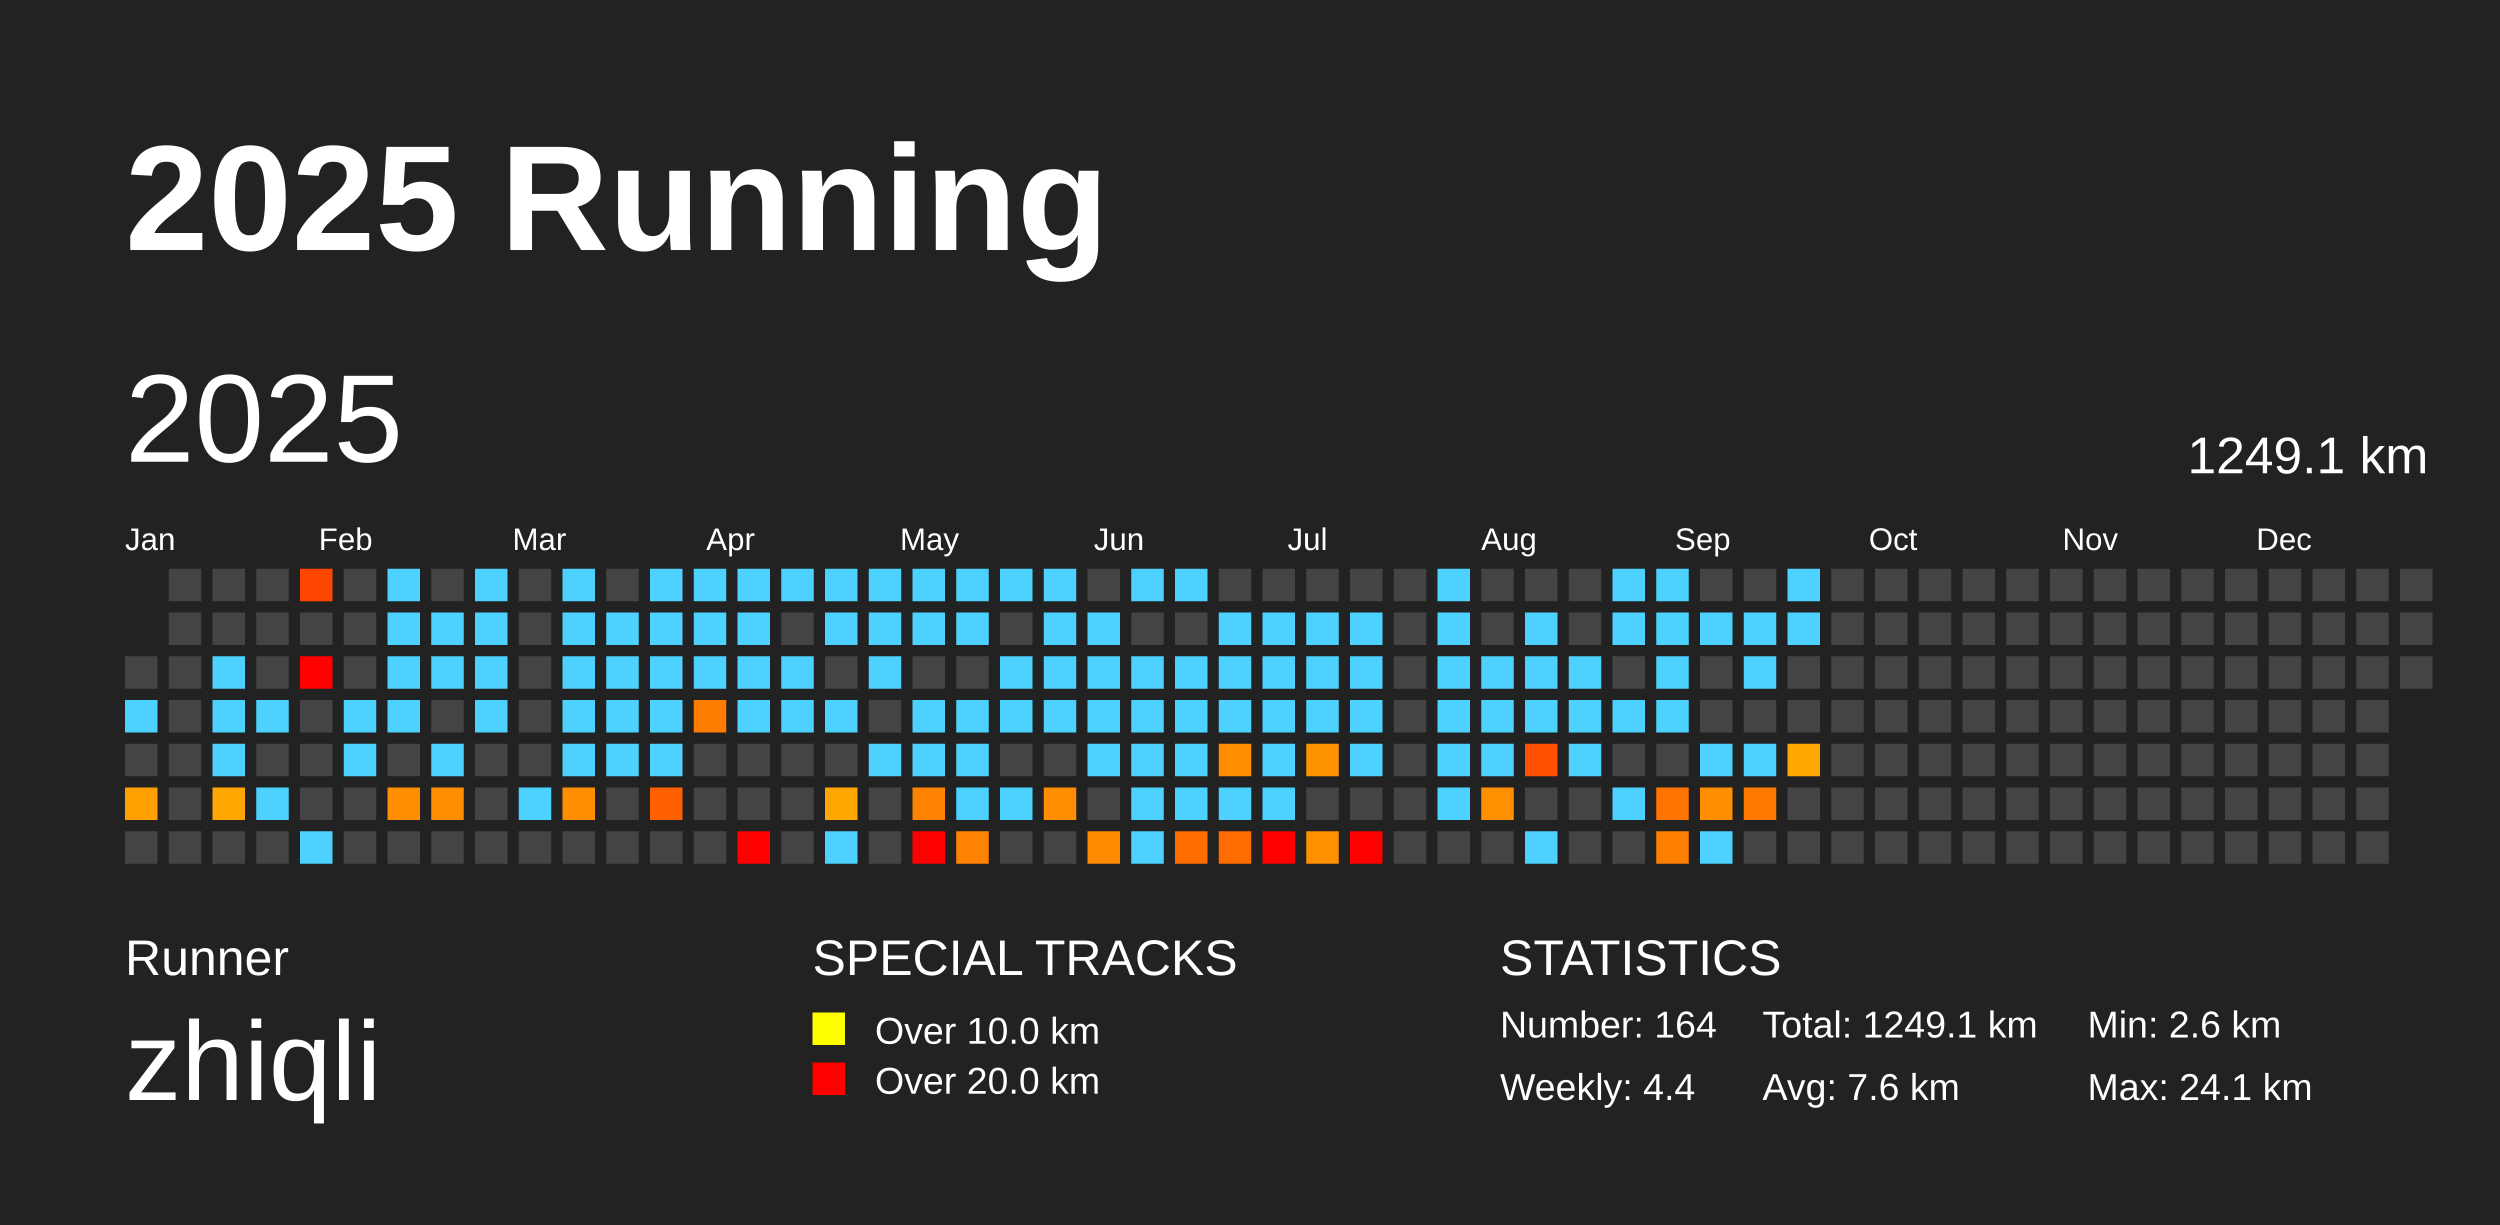
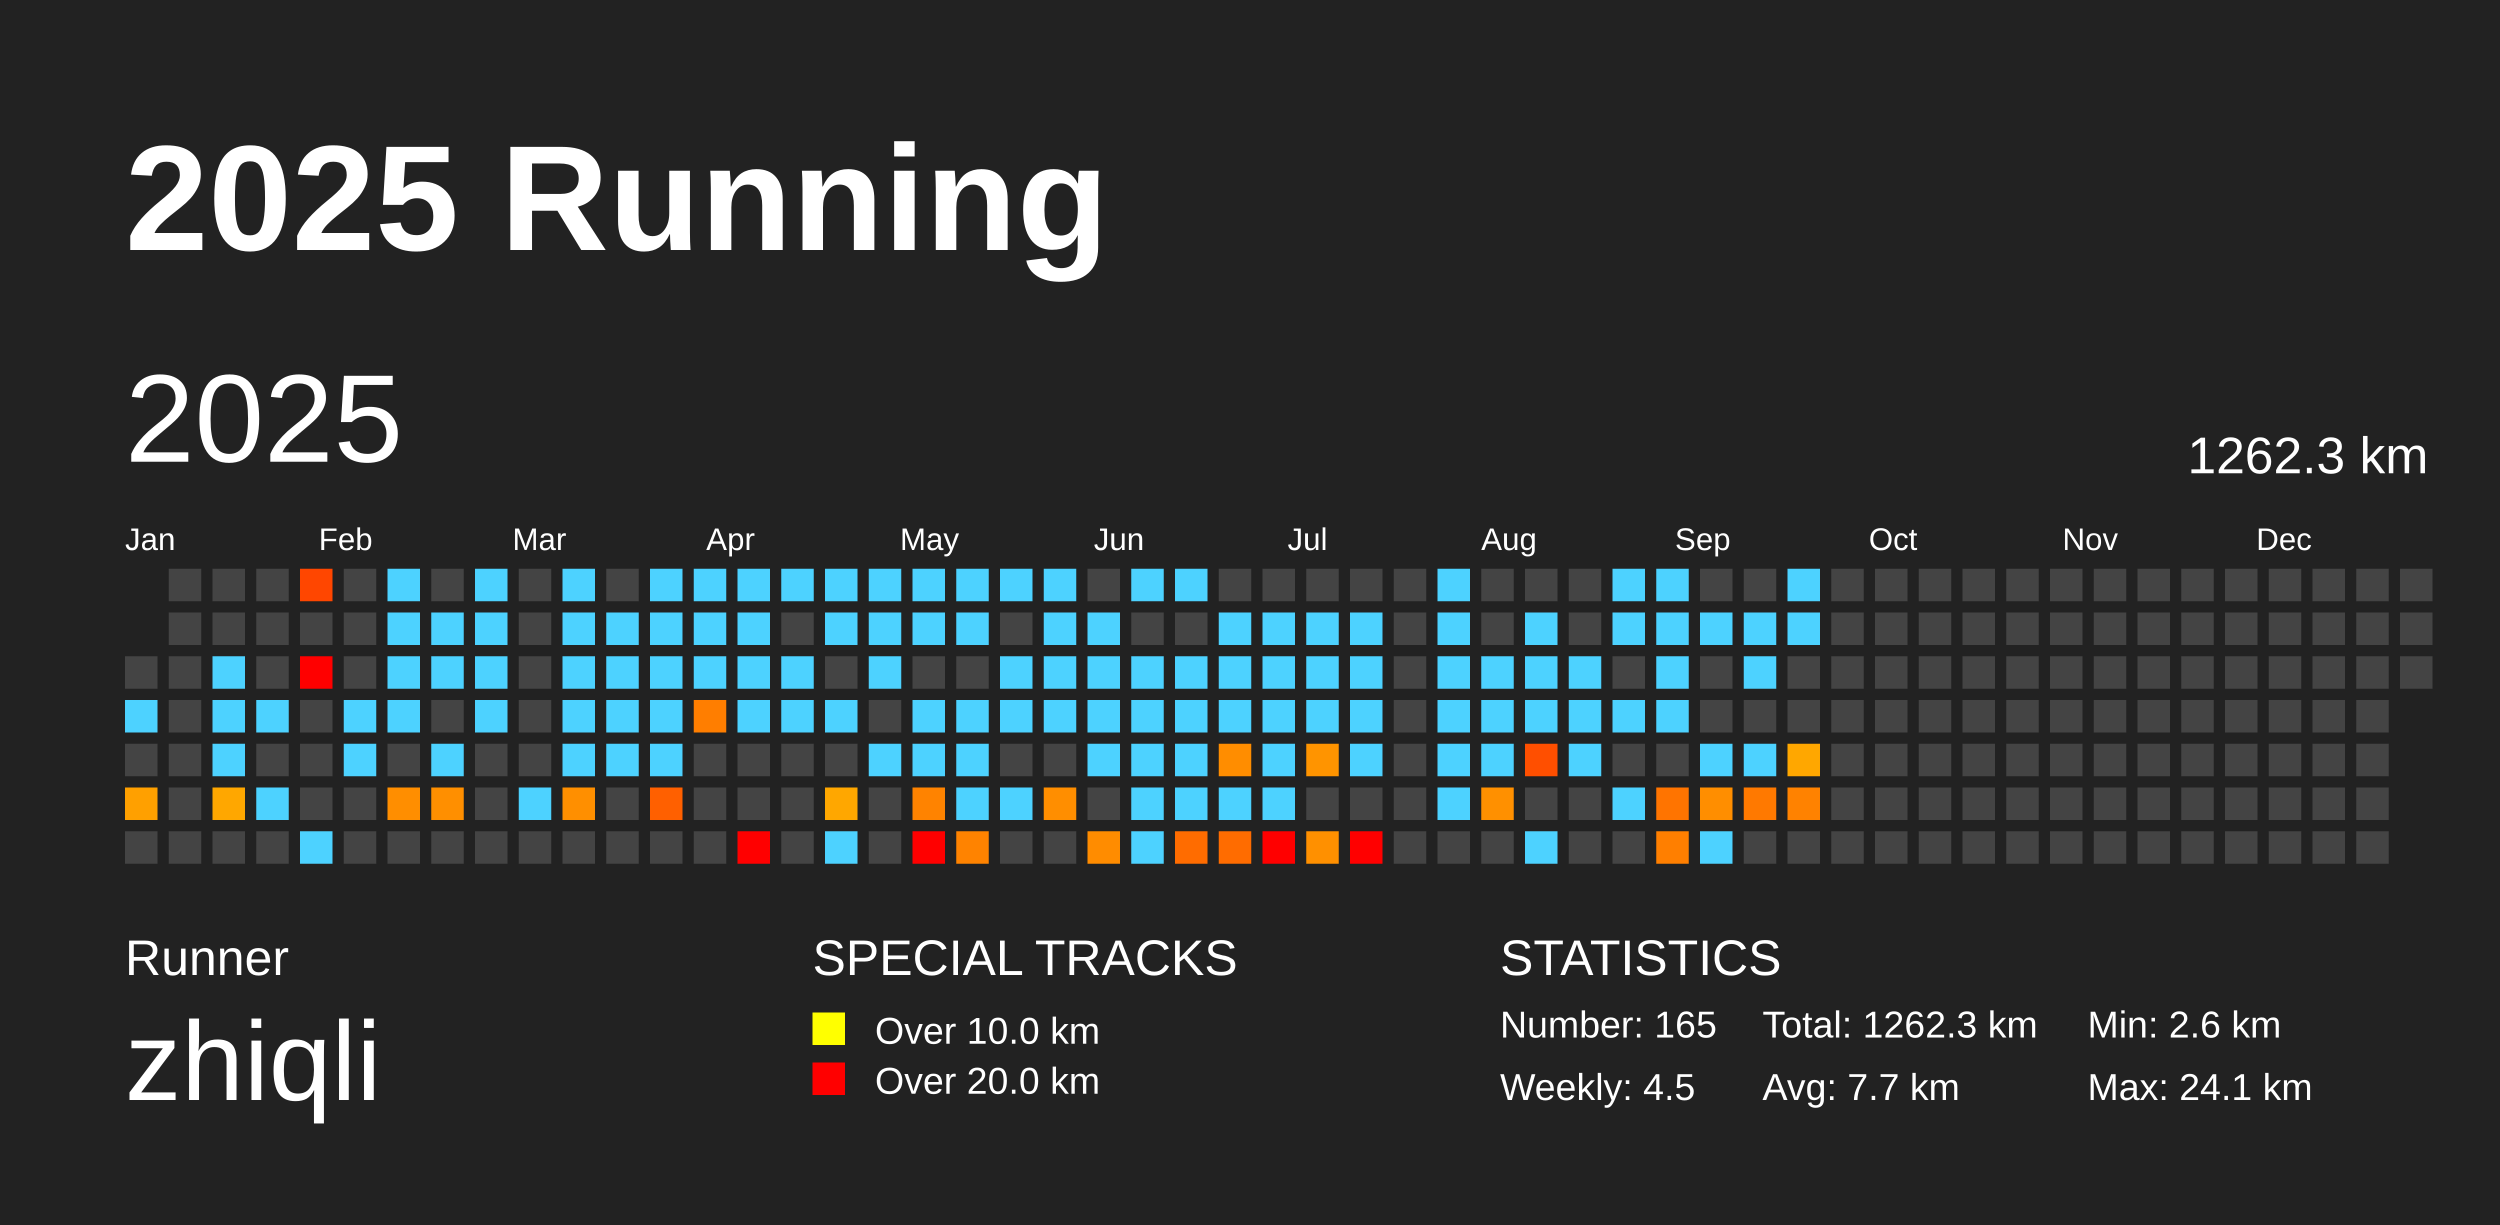
<svg xmlns="http://www.w3.org/2000/svg" baseProfile="full" height="98mm" version="1.1" viewBox="0,0,200,98" width="200mm">
  <defs />
  <rect fill="#222222" height="98" width="200" x="0" y="0" />
  <text fill="#FFFFFF" style="font-size:12px; font-family:Arial; font-weight:bold;" x="10" y="20">2025 Running</text>
  <text fill="#FFFFFF" style="font-size:4px; font-family:Arial" x="10" y="78">Runner</text>
  <text fill="#FFFFFF" style="font-size:9px; font-family:Arial" x="10" y="88">zhiqli</text>
  <text fill="#FFFFFF" style="font-size:4px; font-family:Arial" x="65" y="78">SPECIAL TRACKS</text>
  <rect fill="yellow" height="2.6" width="2.6" x="65" y="81" />
  <text fill="#FFFFFF" style="font-size:3px; font-family:Arial" x="70" y="83.5">Over 10.0 km</text>
  <rect fill="red" height="2.6" width="2.6" x="65" y="85" />
  <text fill="#FFFFFF" style="font-size:3px; font-family:Arial" x="70" y="87.5">Over 20.0 km</text>
  <text fill="#FFFFFF" style="font-size:4px; font-family:Arial" x="120" y="78">STATISTICS</text>
-   <text fill="#FFFFFF" style="font-size:3px; font-family:Arial" x="120" y="83">Number: 164</text>
-   <text fill="#FFFFFF" style="font-size:3px; font-family:Arial" x="120" y="88">Weekly: 4.4</text>
-   <text fill="#FFFFFF" style="font-size:3px; font-family:Arial" x="141" y="83">Total: 1249.1 km</text>
-   <text fill="#FFFFFF" style="font-size:3px; font-family:Arial" x="141" y="88">Avg: 7.6 km</text>
+   <text fill="#FFFFFF" style="font-size:3px; font-family:Arial" x="120" y="83">Number: 165</text>
+   <text fill="#FFFFFF" style="font-size:3px; font-family:Arial" x="120" y="88">Weekly: 4.5</text>
+   <text fill="#FFFFFF" style="font-size:3px; font-family:Arial" x="141" y="83">Total: 1262.3 km</text>
+   <text fill="#FFFFFF" style="font-size:3px; font-family:Arial" x="141" y="88">Avg: 7.7 km</text>
  <text fill="#FFFFFF" style="font-size:3px; font-family:Arial" x="167" y="83">Min: 2.6 km</text>
  <text fill="#FFFFFF" style="font-size:3px; font-family:Arial" x="167" y="88">Max: 24.1 km</text>
  <text dominant-baseline="hanging" fill="#FFFFFF" style="font-size:10.0px; font-family:Arial;" x="10" y="30">2025</text>
-   <text dominant-baseline="hanging" fill="#FFFFFF" style="font-size:4.125px; font-family:Arial;" x="175" y="35">1249.1 km</text>
+   <text dominant-baseline="hanging" fill="#FFFFFF" style="font-size:4.125px; font-family:Arial;" x="175" y="35">1262.3 km</text>
  <text fill="#FFFFFF" style="font-size:2.5px; font-family:Arial" x="10.0" y="44">Jan</text>
  <text fill="#FFFFFF" style="font-size:2.5px; font-family:Arial" x="25.5" y="44">Feb</text>
  <text fill="#FFFFFF" style="font-size:2.5px; font-family:Arial" x="41.0" y="44">Mar</text>
  <text fill="#FFFFFF" style="font-size:2.5px; font-family:Arial" x="56.5" y="44">Apr</text>
  <text fill="#FFFFFF" style="font-size:2.5px; font-family:Arial" x="72.0" y="44">May</text>
  <text fill="#FFFFFF" style="font-size:2.5px; font-family:Arial" x="87.5" y="44">Jun</text>
  <text fill="#FFFFFF" style="font-size:2.5px; font-family:Arial" x="103.0" y="44">Jul</text>
  <text fill="#FFFFFF" style="font-size:2.5px; font-family:Arial" x="118.5" y="44">Aug</text>
  <text fill="#FFFFFF" style="font-size:2.5px; font-family:Arial" x="134.0" y="44">Sep</text>
  <text fill="#FFFFFF" style="font-size:2.5px; font-family:Arial" x="149.5" y="44">Oct</text>
  <text fill="#FFFFFF" style="font-size:2.5px; font-family:Arial" x="165.0" y="44">Nov</text>
  <text fill="#FFFFFF" style="font-size:2.5px; font-family:Arial" x="180.5" y="44">Dec</text>
  <rect fill="#444444" height="2.6" width="2.6" x="10.0" y="52.5" />
  <rect fill="#4dd2ff" height="2.6" width="2.6" x="10.0" y="56.0" />
  <rect fill="#444444" height="2.6" width="2.6" x="10.0" y="59.5" />
  <rect fill="#ffa000" height="2.6" width="2.6" x="10.0" y="63.0" />
  <rect fill="#444444" height="2.6" width="2.6" x="10.0" y="66.5" />
  <rect fill="#444444" height="2.6" width="2.6" x="13.5" y="45.5" />
  <rect fill="#444444" height="2.6" width="2.6" x="13.5" y="49.0" />
  <rect fill="#444444" height="2.6" width="2.6" x="13.5" y="52.5" />
  <rect fill="#444444" height="2.6" width="2.6" x="13.5" y="56.0" />
  <rect fill="#444444" height="2.6" width="2.6" x="13.5" y="59.5" />
  <rect fill="#444444" height="2.6" width="2.6" x="13.5" y="63.0" />
  <rect fill="#444444" height="2.6" width="2.6" x="13.5" y="66.5" />
  <rect fill="#444444" height="2.6" width="2.6" x="17.0" y="45.5" />
  <rect fill="#444444" height="2.6" width="2.6" x="17.0" y="49.0" />
  <rect fill="#4dd2ff" height="2.6" width="2.6" x="17.0" y="52.5" />
  <rect fill="#4dd2ff" height="2.6" width="2.6" x="17.0" y="56.0" />
  <rect fill="#4dd2ff" height="2.6" width="2.6" x="17.0" y="59.5" />
  <rect fill="#ffa700" height="2.6" width="2.6" x="17.0" y="63.0" />
  <rect fill="#444444" height="2.6" width="2.6" x="17.0" y="66.5" />
  <rect fill="#444444" height="2.6" width="2.6" x="20.5" y="45.5" />
  <rect fill="#444444" height="2.6" width="2.6" x="20.5" y="49.0" />
  <rect fill="#444444" height="2.6" width="2.6" x="20.5" y="52.5" />
  <rect fill="#4dd2ff" height="2.6" width="2.6" x="20.5" y="56.0" />
  <rect fill="#444444" height="2.6" width="2.6" x="20.5" y="59.5" />
  <rect fill="#4dd2ff" height="2.6" width="2.6" x="20.5" y="63.0" />
  <rect fill="#444444" height="2.6" width="2.6" x="20.5" y="66.5" />
  <rect fill="#ff4600" height="2.6" width="2.6" x="24.0" y="45.5" />
  <rect fill="#444444" height="2.6" width="2.6" x="24.0" y="49.0" />
  <rect fill="red" height="2.6" width="2.6" x="24.0" y="52.5" />
  <rect fill="#444444" height="2.6" width="2.6" x="24.0" y="56.0" />
  <rect fill="#444444" height="2.6" width="2.6" x="24.0" y="59.5" />
  <rect fill="#444444" height="2.6" width="2.6" x="24.0" y="63.0" />
  <rect fill="#4dd2ff" height="2.6" width="2.6" x="24.0" y="66.5" />
  <rect fill="#444444" height="2.6" width="2.6" x="27.5" y="45.5" />
  <rect fill="#444444" height="2.6" width="2.6" x="27.5" y="49.0" />
  <rect fill="#444444" height="2.6" width="2.6" x="27.5" y="52.5" />
  <rect fill="#4dd2ff" height="2.6" width="2.6" x="27.5" y="56.0" />
  <rect fill="#4dd2ff" height="2.6" width="2.6" x="27.5" y="59.5" />
  <rect fill="#444444" height="2.6" width="2.6" x="27.5" y="63.0" />
  <rect fill="#444444" height="2.6" width="2.6" x="27.5" y="66.5" />
  <rect fill="#4dd2ff" height="2.6" width="2.6" x="31.0" y="45.5" />
  <rect fill="#4dd2ff" height="2.6" width="2.6" x="31.0" y="49.0" />
  <rect fill="#4dd2ff" height="2.6" width="2.6" x="31.0" y="52.5" />
  <rect fill="#4dd2ff" height="2.6" width="2.6" x="31.0" y="56.0" />
  <rect fill="#444444" height="2.6" width="2.6" x="31.0" y="59.5" />
  <rect fill="#ff8e00" height="2.6" width="2.6" x="31.0" y="63.0" />
  <rect fill="#444444" height="2.6" width="2.6" x="31.0" y="66.5" />
  <rect fill="#444444" height="2.6" width="2.6" x="34.5" y="45.5" />
  <rect fill="#4dd2ff" height="2.6" width="2.6" x="34.5" y="49.0" />
  <rect fill="#4dd2ff" height="2.6" width="2.6" x="34.5" y="52.5" />
  <rect fill="#444444" height="2.6" width="2.6" x="34.5" y="56.0" />
  <rect fill="#4dd2ff" height="2.6" width="2.6" x="34.5" y="59.5" />
  <rect fill="#ff8f00" height="2.6" width="2.6" x="34.5" y="63.0" />
  <rect fill="#444444" height="2.6" width="2.6" x="34.5" y="66.5" />
  <rect fill="#4dd2ff" height="2.6" width="2.6" x="38.0" y="45.5" />
  <rect fill="#4dd2ff" height="2.6" width="2.6" x="38.0" y="49.0" />
  <rect fill="#4dd2ff" height="2.6" width="2.6" x="38.0" y="52.5" />
  <rect fill="#4dd2ff" height="2.6" width="2.6" x="38.0" y="56.0" />
  <rect fill="#444444" height="2.6" width="2.6" x="38.0" y="59.5" />
  <rect fill="#444444" height="2.6" width="2.6" x="38.0" y="63.0" />
  <rect fill="#444444" height="2.6" width="2.6" x="38.0" y="66.5" />
  <rect fill="#444444" height="2.6" width="2.6" x="41.5" y="45.5" />
  <rect fill="#444444" height="2.6" width="2.6" x="41.5" y="49.0" />
  <rect fill="#444444" height="2.6" width="2.6" x="41.5" y="52.5" />
  <rect fill="#444444" height="2.6" width="2.6" x="41.5" y="56.0" />
  <rect fill="#444444" height="2.6" width="2.6" x="41.5" y="59.5" />
  <rect fill="#4dd2ff" height="2.6" width="2.6" x="41.5" y="63.0" />
  <rect fill="#444444" height="2.6" width="2.6" x="41.5" y="66.5" />
  <rect fill="#4dd2ff" height="2.6" width="2.6" x="45.0" y="45.5" />
  <rect fill="#4dd2ff" height="2.6" width="2.6" x="45.0" y="49.0" />
  <rect fill="#4dd2ff" height="2.6" width="2.6" x="45.0" y="52.5" />
  <rect fill="#4dd2ff" height="2.6" width="2.6" x="45.0" y="56.0" />
  <rect fill="#4dd2ff" height="2.6" width="2.6" x="45.0" y="59.5" />
  <rect fill="#ff8f00" height="2.6" width="2.6" x="45.0" y="63.0" />
  <rect fill="#444444" height="2.6" width="2.6" x="45.0" y="66.5" />
  <rect fill="#444444" height="2.6" width="2.6" x="48.5" y="45.5" />
  <rect fill="#4dd2ff" height="2.6" width="2.6" x="48.5" y="49.0" />
  <rect fill="#4dd2ff" height="2.6" width="2.6" x="48.5" y="52.5" />
  <rect fill="#4dd2ff" height="2.6" width="2.6" x="48.5" y="56.0" />
  <rect fill="#4dd2ff" height="2.6" width="2.6" x="48.5" y="59.5" />
  <rect fill="#444444" height="2.6" width="2.6" x="48.5" y="63.0" />
  <rect fill="#444444" height="2.6" width="2.6" x="48.5" y="66.5" />
  <rect fill="#4dd2ff" height="2.6" width="2.6" x="52.0" y="45.5" />
  <rect fill="#4dd2ff" height="2.6" width="2.6" x="52.0" y="49.0" />
  <rect fill="#4dd2ff" height="2.6" width="2.6" x="52.0" y="52.5" />
  <rect fill="#4dd2ff" height="2.6" width="2.6" x="52.0" y="56.0" />
  <rect fill="#4dd2ff" height="2.6" width="2.6" x="52.0" y="59.5" />
  <rect fill="#ff6000" height="2.6" width="2.6" x="52.0" y="63.0" />
  <rect fill="#444444" height="2.6" width="2.6" x="52.0" y="66.5" />
  <rect fill="#4dd2ff" height="2.6" width="2.6" x="55.5" y="45.5" />
  <rect fill="#4dd2ff" height="2.6" width="2.6" x="55.5" y="49.0" />
  <rect fill="#4dd2ff" height="2.6" width="2.6" x="55.5" y="52.5" />
  <rect fill="#ff7e00" height="2.6" width="2.6" x="55.5" y="56.0" />
  <rect fill="#444444" height="2.6" width="2.6" x="55.5" y="59.5" />
  <rect fill="#444444" height="2.6" width="2.6" x="55.5" y="63.0" />
  <rect fill="#444444" height="2.6" width="2.6" x="55.5" y="66.5" />
  <rect fill="#4dd2ff" height="2.6" width="2.6" x="59.0" y="45.5" />
  <rect fill="#4dd2ff" height="2.6" width="2.6" x="59.0" y="49.0" />
  <rect fill="#4dd2ff" height="2.6" width="2.6" x="59.0" y="52.5" />
  <rect fill="#4dd2ff" height="2.6" width="2.6" x="59.0" y="56.0" />
  <rect fill="#444444" height="2.6" width="2.6" x="59.0" y="59.5" />
  <rect fill="#444444" height="2.6" width="2.6" x="59.0" y="63.0" />
  <rect fill="red" height="2.6" width="2.6" x="59.0" y="66.5" />
  <rect fill="#4dd2ff" height="2.6" width="2.6" x="62.5" y="45.5" />
  <rect fill="#444444" height="2.6" width="2.6" x="62.5" y="49.0" />
  <rect fill="#4dd2ff" height="2.6" width="2.6" x="62.5" y="52.5" />
  <rect fill="#4dd2ff" height="2.6" width="2.6" x="62.5" y="56.0" />
  <rect fill="#444444" height="2.6" width="2.6" x="62.5" y="59.5" />
  <rect fill="#444444" height="2.6" width="2.6" x="62.5" y="63.0" />
  <rect fill="#444444" height="2.6" width="2.6" x="62.5" y="66.5" />
  <rect fill="#4dd2ff" height="2.6" width="2.6" x="66.0" y="45.5" />
  <rect fill="#4dd2ff" height="2.6" width="2.6" x="66.0" y="49.0" />
  <rect fill="#444444" height="2.6" width="2.6" x="66.0" y="52.5" />
  <rect fill="#4dd2ff" height="2.6" width="2.6" x="66.0" y="56.0" />
  <rect fill="#444444" height="2.6" width="2.6" x="66.0" y="59.5" />
  <rect fill="#ffa700" height="2.6" width="2.6" x="66.0" y="63.0" />
  <rect fill="#4dd2ff" height="2.6" width="2.6" x="66.0" y="66.5" />
  <rect fill="#4dd2ff" height="2.6" width="2.6" x="69.5" y="45.5" />
  <rect fill="#4dd2ff" height="2.6" width="2.6" x="69.5" y="49.0" />
  <rect fill="#4dd2ff" height="2.6" width="2.6" x="69.5" y="52.5" />
  <rect fill="#444444" height="2.6" width="2.6" x="69.5" y="56.0" />
  <rect fill="#4dd2ff" height="2.6" width="2.6" x="69.5" y="59.5" />
  <rect fill="#444444" height="2.6" width="2.6" x="69.5" y="63.0" />
  <rect fill="#444444" height="2.6" width="2.6" x="69.5" y="66.5" />
  <rect fill="#4dd2ff" height="2.6" width="2.6" x="73.0" y="45.5" />
  <rect fill="#4dd2ff" height="2.6" width="2.6" x="73.0" y="49.0" />
  <rect fill="#444444" height="2.6" width="2.6" x="73.0" y="52.5" />
  <rect fill="#4dd2ff" height="2.6" width="2.6" x="73.0" y="56.0" />
  <rect fill="#4dd2ff" height="2.6" width="2.6" x="73.0" y="59.5" />
  <rect fill="#ff8300" height="2.6" width="2.6" x="73.0" y="63.0" />
  <rect fill="red" height="2.6" width="2.6" x="73.0" y="66.5" />
  <rect fill="#4dd2ff" height="2.6" width="2.6" x="76.5" y="45.5" />
  <rect fill="#4dd2ff" height="2.6" width="2.6" x="76.5" y="49.0" />
  <rect fill="#444444" height="2.6" width="2.6" x="76.5" y="52.5" />
  <rect fill="#4dd2ff" height="2.6" width="2.6" x="76.5" y="56.0" />
  <rect fill="#4dd2ff" height="2.6" width="2.6" x="76.5" y="59.5" />
  <rect fill="#4dd2ff" height="2.6" width="2.6" x="76.5" y="63.0" />
  <rect fill="#ff8300" height="2.6" width="2.6" x="76.5" y="66.5" />
  <rect fill="#4dd2ff" height="2.6" width="2.6" x="80.0" y="45.5" />
  <rect fill="#444444" height="2.6" width="2.6" x="80.0" y="49.0" />
  <rect fill="#4dd2ff" height="2.6" width="2.6" x="80.0" y="52.5" />
  <rect fill="#4dd2ff" height="2.6" width="2.6" x="80.0" y="56.0" />
  <rect fill="#444444" height="2.6" width="2.6" x="80.0" y="59.5" />
  <rect fill="#4dd2ff" height="2.6" width="2.6" x="80.0" y="63.0" />
  <rect fill="#444444" height="2.6" width="2.6" x="80.0" y="66.5" />
  <rect fill="#4dd2ff" height="2.6" width="2.6" x="83.5" y="45.5" />
  <rect fill="#4dd2ff" height="2.6" width="2.6" x="83.5" y="49.0" />
  <rect fill="#4dd2ff" height="2.6" width="2.6" x="83.5" y="52.5" />
  <rect fill="#4dd2ff" height="2.6" width="2.6" x="83.5" y="56.0" />
  <rect fill="#444444" height="2.6" width="2.6" x="83.5" y="59.5" />
  <rect fill="#ff8e00" height="2.6" width="2.6" x="83.5" y="63.0" />
  <rect fill="#444444" height="2.6" width="2.6" x="83.5" y="66.5" />
  <rect fill="#444444" height="2.6" width="2.6" x="87.0" y="45.5" />
  <rect fill="#4dd2ff" height="2.6" width="2.6" x="87.0" y="49.0" />
  <rect fill="#4dd2ff" height="2.6" width="2.6" x="87.0" y="52.5" />
  <rect fill="#4dd2ff" height="2.6" width="2.6" x="87.0" y="56.0" />
  <rect fill="#4dd2ff" height="2.6" width="2.6" x="87.0" y="59.5" />
  <rect fill="#444444" height="2.6" width="2.6" x="87.0" y="63.0" />
  <rect fill="#ff8c00" height="2.6" width="2.6" x="87.0" y="66.5" />
  <rect fill="#4dd2ff" height="2.6" width="2.6" x="90.5" y="45.5" />
  <rect fill="#444444" height="2.6" width="2.6" x="90.5" y="49.0" />
  <rect fill="#4dd2ff" height="2.6" width="2.6" x="90.5" y="52.5" />
  <rect fill="#4dd2ff" height="2.6" width="2.6" x="90.5" y="56.0" />
  <rect fill="#4dd2ff" height="2.6" width="2.6" x="90.5" y="59.5" />
  <rect fill="#4dd2ff" height="2.6" width="2.6" x="90.5" y="63.0" />
  <rect fill="#4dd2ff" height="2.6" width="2.6" x="90.5" y="66.5" />
  <rect fill="#4dd2ff" height="2.6" width="2.6" x="94.0" y="45.5" />
  <rect fill="#444444" height="2.6" width="2.6" x="94.0" y="49.0" />
  <rect fill="#4dd2ff" height="2.6" width="2.6" x="94.0" y="52.5" />
  <rect fill="#4dd2ff" height="2.6" width="2.6" x="94.0" y="56.0" />
  <rect fill="#4dd2ff" height="2.6" width="2.6" x="94.0" y="59.5" />
  <rect fill="#4dd2ff" height="2.6" width="2.6" x="94.0" y="63.0" />
  <rect fill="#ff6c00" height="2.6" width="2.6" x="94.0" y="66.5" />
  <rect fill="#444444" height="2.6" width="2.6" x="97.5" y="45.5" />
  <rect fill="#4dd2ff" height="2.6" width="2.6" x="97.5" y="49.0" />
  <rect fill="#4dd2ff" height="2.6" width="2.6" x="97.5" y="52.5" />
  <rect fill="#4dd2ff" height="2.6" width="2.6" x="97.5" y="56.0" />
  <rect fill="#ff8d00" height="2.6" width="2.6" x="97.5" y="59.5" />
  <rect fill="#4dd2ff" height="2.6" width="2.6" x="97.5" y="63.0" />
  <rect fill="#ff6c00" height="2.6" width="2.6" x="97.5" y="66.5" />
  <rect fill="#444444" height="2.6" width="2.6" x="101.0" y="45.5" />
  <rect fill="#4dd2ff" height="2.6" width="2.6" x="101.0" y="49.0" />
  <rect fill="#4dd2ff" height="2.6" width="2.6" x="101.0" y="52.5" />
  <rect fill="#4dd2ff" height="2.6" width="2.6" x="101.0" y="56.0" />
  <rect fill="#4dd2ff" height="2.6" width="2.6" x="101.0" y="59.5" />
  <rect fill="#4dd2ff" height="2.6" width="2.6" x="101.0" y="63.0" />
  <rect fill="red" height="2.6" width="2.6" x="101.0" y="66.5" />
  <rect fill="#444444" height="2.6" width="2.6" x="104.5" y="45.5" />
  <rect fill="#4dd2ff" height="2.6" width="2.6" x="104.5" y="49.0" />
  <rect fill="#4dd2ff" height="2.6" width="2.6" x="104.5" y="52.5" />
  <rect fill="#4dd2ff" height="2.6" width="2.6" x="104.5" y="56.0" />
  <rect fill="#ff9400" height="2.6" width="2.6" x="104.5" y="59.5" />
  <rect fill="#444444" height="2.6" width="2.6" x="104.5" y="63.0" />
  <rect fill="#ff9000" height="2.6" width="2.6" x="104.5" y="66.5" />
  <rect fill="#444444" height="2.6" width="2.6" x="108.0" y="45.5" />
  <rect fill="#4dd2ff" height="2.6" width="2.6" x="108.0" y="49.0" />
  <rect fill="#4dd2ff" height="2.6" width="2.6" x="108.0" y="52.5" />
  <rect fill="#4dd2ff" height="2.6" width="2.6" x="108.0" y="56.0" />
  <rect fill="#4dd2ff" height="2.6" width="2.6" x="108.0" y="59.5" />
  <rect fill="#444444" height="2.6" width="2.6" x="108.0" y="63.0" />
  <rect fill="red" height="2.6" width="2.6" x="108.0" y="66.5" />
  <rect fill="#444444" height="2.6" width="2.6" x="111.5" y="45.5" />
  <rect fill="#444444" height="2.6" width="2.6" x="111.5" y="49.0" />
  <rect fill="#444444" height="2.6" width="2.6" x="111.5" y="52.5" />
  <rect fill="#444444" height="2.6" width="2.6" x="111.5" y="56.0" />
  <rect fill="#444444" height="2.6" width="2.6" x="111.5" y="59.5" />
  <rect fill="#444444" height="2.6" width="2.6" x="111.5" y="63.0" />
  <rect fill="#444444" height="2.6" width="2.6" x="111.5" y="66.5" />
  <rect fill="#4dd2ff" height="2.6" width="2.6" x="115.0" y="45.5" />
  <rect fill="#4dd2ff" height="2.6" width="2.6" x="115.0" y="49.0" />
  <rect fill="#4dd2ff" height="2.6" width="2.6" x="115.0" y="52.5" />
  <rect fill="#4dd2ff" height="2.6" width="2.6" x="115.0" y="56.0" />
  <rect fill="#4dd2ff" height="2.6" width="2.6" x="115.0" y="59.5" />
  <rect fill="#4dd2ff" height="2.6" width="2.6" x="115.0" y="63.0" />
  <rect fill="#444444" height="2.6" width="2.6" x="115.0" y="66.5" />
  <rect fill="#444444" height="2.6" width="2.6" x="118.5" y="45.5" />
  <rect fill="#444444" height="2.6" width="2.6" x="118.5" y="49.0" />
  <rect fill="#4dd2ff" height="2.6" width="2.6" x="118.5" y="52.5" />
  <rect fill="#4dd2ff" height="2.6" width="2.6" x="118.5" y="56.0" />
  <rect fill="#4dd2ff" height="2.6" width="2.6" x="118.5" y="59.5" />
  <rect fill="#ff9000" height="2.6" width="2.6" x="118.5" y="63.0" />
  <rect fill="#444444" height="2.6" width="2.6" x="118.5" y="66.5" />
  <rect fill="#444444" height="2.6" width="2.6" x="122.0" y="45.5" />
  <rect fill="#4dd2ff" height="2.6" width="2.6" x="122.0" y="49.0" />
  <rect fill="#4dd2ff" height="2.6" width="2.6" x="122.0" y="52.5" />
  <rect fill="#4dd2ff" height="2.6" width="2.6" x="122.0" y="56.0" />
  <rect fill="#ff4f00" height="2.6" width="2.6" x="122.0" y="59.5" />
  <rect fill="#444444" height="2.6" width="2.6" x="122.0" y="63.0" />
  <rect fill="#4dd2ff" height="2.6" width="2.6" x="122.0" y="66.5" />
  <rect fill="#444444" height="2.6" width="2.6" x="125.5" y="45.5" />
  <rect fill="#444444" height="2.6" width="2.6" x="125.5" y="49.0" />
  <rect fill="#4dd2ff" height="2.6" width="2.6" x="125.5" y="52.5" />
  <rect fill="#4dd2ff" height="2.6" width="2.6" x="125.5" y="56.0" />
  <rect fill="#4dd2ff" height="2.6" width="2.6" x="125.5" y="59.5" />
  <rect fill="#444444" height="2.6" width="2.6" x="125.5" y="63.0" />
  <rect fill="#444444" height="2.6" width="2.6" x="125.5" y="66.5" />
  <rect fill="#4dd2ff" height="2.6" width="2.6" x="129.0" y="45.5" />
  <rect fill="#4dd2ff" height="2.6" width="2.6" x="129.0" y="49.0" />
  <rect fill="#444444" height="2.6" width="2.6" x="129.0" y="52.5" />
  <rect fill="#4dd2ff" height="2.6" width="2.6" x="129.0" y="56.0" />
  <rect fill="#444444" height="2.6" width="2.6" x="129.0" y="59.5" />
  <rect fill="#4dd2ff" height="2.6" width="2.6" x="129.0" y="63.0" />
  <rect fill="#444444" height="2.6" width="2.6" x="129.0" y="66.5" />
  <rect fill="#4dd2ff" height="2.6" width="2.6" x="132.5" y="45.5" />
  <rect fill="#4dd2ff" height="2.6" width="2.6" x="132.5" y="49.0" />
  <rect fill="#4dd2ff" height="2.6" width="2.6" x="132.5" y="52.5" />
  <rect fill="#4dd2ff" height="2.6" width="2.6" x="132.5" y="56.0" />
  <rect fill="#444444" height="2.6" width="2.6" x="132.5" y="59.5" />
  <rect fill="#ff7400" height="2.6" width="2.6" x="132.5" y="63.0" />
  <rect fill="#ff7f00" height="2.6" width="2.6" x="132.5" y="66.5" />
  <rect fill="#444444" height="2.6" width="2.6" x="136.0" y="45.5" />
  <rect fill="#4dd2ff" height="2.6" width="2.6" x="136.0" y="49.0" />
  <rect fill="#444444" height="2.6" width="2.6" x="136.0" y="52.5" />
  <rect fill="#444444" height="2.6" width="2.6" x="136.0" y="56.0" />
  <rect fill="#4dd2ff" height="2.6" width="2.6" x="136.0" y="59.5" />
  <rect fill="#ff8e00" height="2.6" width="2.6" x="136.0" y="63.0" />
  <rect fill="#4dd2ff" height="2.6" width="2.6" x="136.0" y="66.5" />
  <rect fill="#444444" height="2.6" width="2.6" x="139.5" y="45.5" />
  <rect fill="#4dd2ff" height="2.6" width="2.6" x="139.5" y="49.0" />
  <rect fill="#4dd2ff" height="2.6" width="2.6" x="139.5" y="52.5" />
  <rect fill="#444444" height="2.6" width="2.6" x="139.5" y="56.0" />
  <rect fill="#4dd2ff" height="2.6" width="2.6" x="139.5" y="59.5" />
  <rect fill="#ff7900" height="2.6" width="2.6" x="139.5" y="63.0" />
  <rect fill="#444444" height="2.6" width="2.6" x="139.5" y="66.5" />
  <rect fill="#4dd2ff" height="2.6" width="2.6" x="143.0" y="45.5" />
  <rect fill="#4dd2ff" height="2.6" width="2.6" x="143.0" y="49.0" />
  <rect fill="#444444" height="2.6" width="2.6" x="143.0" y="52.5" />
  <rect fill="#444444" height="2.6" width="2.6" x="143.0" y="56.0" />
  <rect fill="#ffa700" height="2.6" width="2.6" x="143.0" y="59.5" />
-   <rect fill="#444444" height="2.6" width="2.6" x="143.0" y="63.0" />
+   <rect fill="#ff8200" height="2.6" width="2.6" x="143.0" y="63.0" />
  <rect fill="#444444" height="2.6" width="2.6" x="143.0" y="66.5" />
  <rect fill="#444444" height="2.6" width="2.6" x="146.5" y="45.5" />
  <rect fill="#444444" height="2.6" width="2.6" x="146.5" y="49.0" />
  <rect fill="#444444" height="2.6" width="2.6" x="146.5" y="52.5" />
  <rect fill="#444444" height="2.6" width="2.6" x="146.5" y="56.0" />
  <rect fill="#444444" height="2.6" width="2.6" x="146.5" y="59.5" />
  <rect fill="#444444" height="2.6" width="2.6" x="146.5" y="63.0" />
  <rect fill="#444444" height="2.6" width="2.6" x="146.5" y="66.5" />
  <rect fill="#444444" height="2.6" width="2.6" x="150.0" y="45.5" />
  <rect fill="#444444" height="2.6" width="2.6" x="150.0" y="49.0" />
  <rect fill="#444444" height="2.6" width="2.6" x="150.0" y="52.5" />
  <rect fill="#444444" height="2.6" width="2.6" x="150.0" y="56.0" />
  <rect fill="#444444" height="2.6" width="2.6" x="150.0" y="59.5" />
  <rect fill="#444444" height="2.6" width="2.6" x="150.0" y="63.0" />
  <rect fill="#444444" height="2.6" width="2.6" x="150.0" y="66.5" />
  <rect fill="#444444" height="2.6" width="2.6" x="153.5" y="45.5" />
  <rect fill="#444444" height="2.6" width="2.6" x="153.5" y="49.0" />
  <rect fill="#444444" height="2.6" width="2.6" x="153.5" y="52.5" />
  <rect fill="#444444" height="2.6" width="2.6" x="153.5" y="56.0" />
  <rect fill="#444444" height="2.6" width="2.6" x="153.5" y="59.5" />
  <rect fill="#444444" height="2.6" width="2.6" x="153.5" y="63.0" />
  <rect fill="#444444" height="2.6" width="2.6" x="153.5" y="66.5" />
  <rect fill="#444444" height="2.6" width="2.6" x="157.0" y="45.5" />
  <rect fill="#444444" height="2.6" width="2.6" x="157.0" y="49.0" />
  <rect fill="#444444" height="2.6" width="2.6" x="157.0" y="52.5" />
  <rect fill="#444444" height="2.6" width="2.6" x="157.0" y="56.0" />
  <rect fill="#444444" height="2.6" width="2.6" x="157.0" y="59.5" />
  <rect fill="#444444" height="2.6" width="2.6" x="157.0" y="63.0" />
  <rect fill="#444444" height="2.6" width="2.6" x="157.0" y="66.5" />
  <rect fill="#444444" height="2.6" width="2.6" x="160.5" y="45.5" />
  <rect fill="#444444" height="2.6" width="2.6" x="160.5" y="49.0" />
  <rect fill="#444444" height="2.6" width="2.6" x="160.5" y="52.5" />
  <rect fill="#444444" height="2.6" width="2.6" x="160.5" y="56.0" />
  <rect fill="#444444" height="2.6" width="2.6" x="160.5" y="59.5" />
  <rect fill="#444444" height="2.6" width="2.6" x="160.5" y="63.0" />
  <rect fill="#444444" height="2.6" width="2.6" x="160.5" y="66.5" />
  <rect fill="#444444" height="2.6" width="2.6" x="164.0" y="45.5" />
  <rect fill="#444444" height="2.6" width="2.6" x="164.0" y="49.0" />
  <rect fill="#444444" height="2.6" width="2.6" x="164.0" y="52.5" />
  <rect fill="#444444" height="2.6" width="2.6" x="164.0" y="56.0" />
  <rect fill="#444444" height="2.6" width="2.6" x="164.0" y="59.5" />
  <rect fill="#444444" height="2.6" width="2.6" x="164.0" y="63.0" />
  <rect fill="#444444" height="2.6" width="2.6" x="164.0" y="66.5" />
  <rect fill="#444444" height="2.6" width="2.6" x="167.5" y="45.5" />
  <rect fill="#444444" height="2.6" width="2.6" x="167.5" y="49.0" />
  <rect fill="#444444" height="2.6" width="2.6" x="167.5" y="52.5" />
  <rect fill="#444444" height="2.6" width="2.6" x="167.5" y="56.0" />
  <rect fill="#444444" height="2.6" width="2.6" x="167.5" y="59.5" />
  <rect fill="#444444" height="2.6" width="2.6" x="167.5" y="63.0" />
  <rect fill="#444444" height="2.6" width="2.6" x="167.5" y="66.5" />
  <rect fill="#444444" height="2.6" width="2.6" x="171.0" y="45.5" />
  <rect fill="#444444" height="2.6" width="2.6" x="171.0" y="49.0" />
  <rect fill="#444444" height="2.6" width="2.6" x="171.0" y="52.5" />
  <rect fill="#444444" height="2.6" width="2.6" x="171.0" y="56.0" />
  <rect fill="#444444" height="2.6" width="2.6" x="171.0" y="59.5" />
  <rect fill="#444444" height="2.6" width="2.6" x="171.0" y="63.0" />
  <rect fill="#444444" height="2.6" width="2.6" x="171.0" y="66.5" />
  <rect fill="#444444" height="2.6" width="2.6" x="174.5" y="45.5" />
  <rect fill="#444444" height="2.6" width="2.6" x="174.5" y="49.0" />
  <rect fill="#444444" height="2.6" width="2.6" x="174.5" y="52.5" />
  <rect fill="#444444" height="2.6" width="2.6" x="174.5" y="56.0" />
  <rect fill="#444444" height="2.6" width="2.6" x="174.5" y="59.5" />
  <rect fill="#444444" height="2.6" width="2.6" x="174.5" y="63.0" />
  <rect fill="#444444" height="2.6" width="2.6" x="174.5" y="66.5" />
  <rect fill="#444444" height="2.6" width="2.6" x="178.0" y="45.5" />
  <rect fill="#444444" height="2.6" width="2.6" x="178.0" y="49.0" />
  <rect fill="#444444" height="2.6" width="2.6" x="178.0" y="52.5" />
  <rect fill="#444444" height="2.6" width="2.6" x="178.0" y="56.0" />
  <rect fill="#444444" height="2.6" width="2.6" x="178.0" y="59.5" />
  <rect fill="#444444" height="2.6" width="2.6" x="178.0" y="63.0" />
  <rect fill="#444444" height="2.6" width="2.6" x="178.0" y="66.5" />
  <rect fill="#444444" height="2.6" width="2.6" x="181.5" y="45.5" />
  <rect fill="#444444" height="2.6" width="2.6" x="181.5" y="49.0" />
  <rect fill="#444444" height="2.6" width="2.6" x="181.5" y="52.5" />
  <rect fill="#444444" height="2.6" width="2.6" x="181.5" y="56.0" />
  <rect fill="#444444" height="2.6" width="2.6" x="181.5" y="59.5" />
  <rect fill="#444444" height="2.6" width="2.6" x="181.5" y="63.0" />
  <rect fill="#444444" height="2.6" width="2.6" x="181.5" y="66.5" />
  <rect fill="#444444" height="2.6" width="2.6" x="185.0" y="45.5" />
  <rect fill="#444444" height="2.6" width="2.6" x="185.0" y="49.0" />
  <rect fill="#444444" height="2.6" width="2.6" x="185.0" y="52.5" />
  <rect fill="#444444" height="2.6" width="2.6" x="185.0" y="56.0" />
  <rect fill="#444444" height="2.6" width="2.6" x="185.0" y="59.5" />
  <rect fill="#444444" height="2.6" width="2.6" x="185.0" y="63.0" />
  <rect fill="#444444" height="2.6" width="2.6" x="185.0" y="66.5" />
  <rect fill="#444444" height="2.6" width="2.6" x="188.5" y="45.5" />
  <rect fill="#444444" height="2.6" width="2.6" x="188.5" y="49.0" />
  <rect fill="#444444" height="2.6" width="2.6" x="188.5" y="52.5" />
  <rect fill="#444444" height="2.6" width="2.6" x="188.5" y="56.0" />
  <rect fill="#444444" height="2.6" width="2.6" x="188.5" y="59.5" />
  <rect fill="#444444" height="2.6" width="2.6" x="188.5" y="63.0" />
  <rect fill="#444444" height="2.6" width="2.6" x="188.5" y="66.5" />
  <rect fill="#444444" height="2.6" width="2.6" x="192.0" y="45.5" />
  <rect fill="#444444" height="2.6" width="2.6" x="192.0" y="49.0" />
  <rect fill="#444444" height="2.6" width="2.6" x="192.0" y="52.5" />
</svg>
